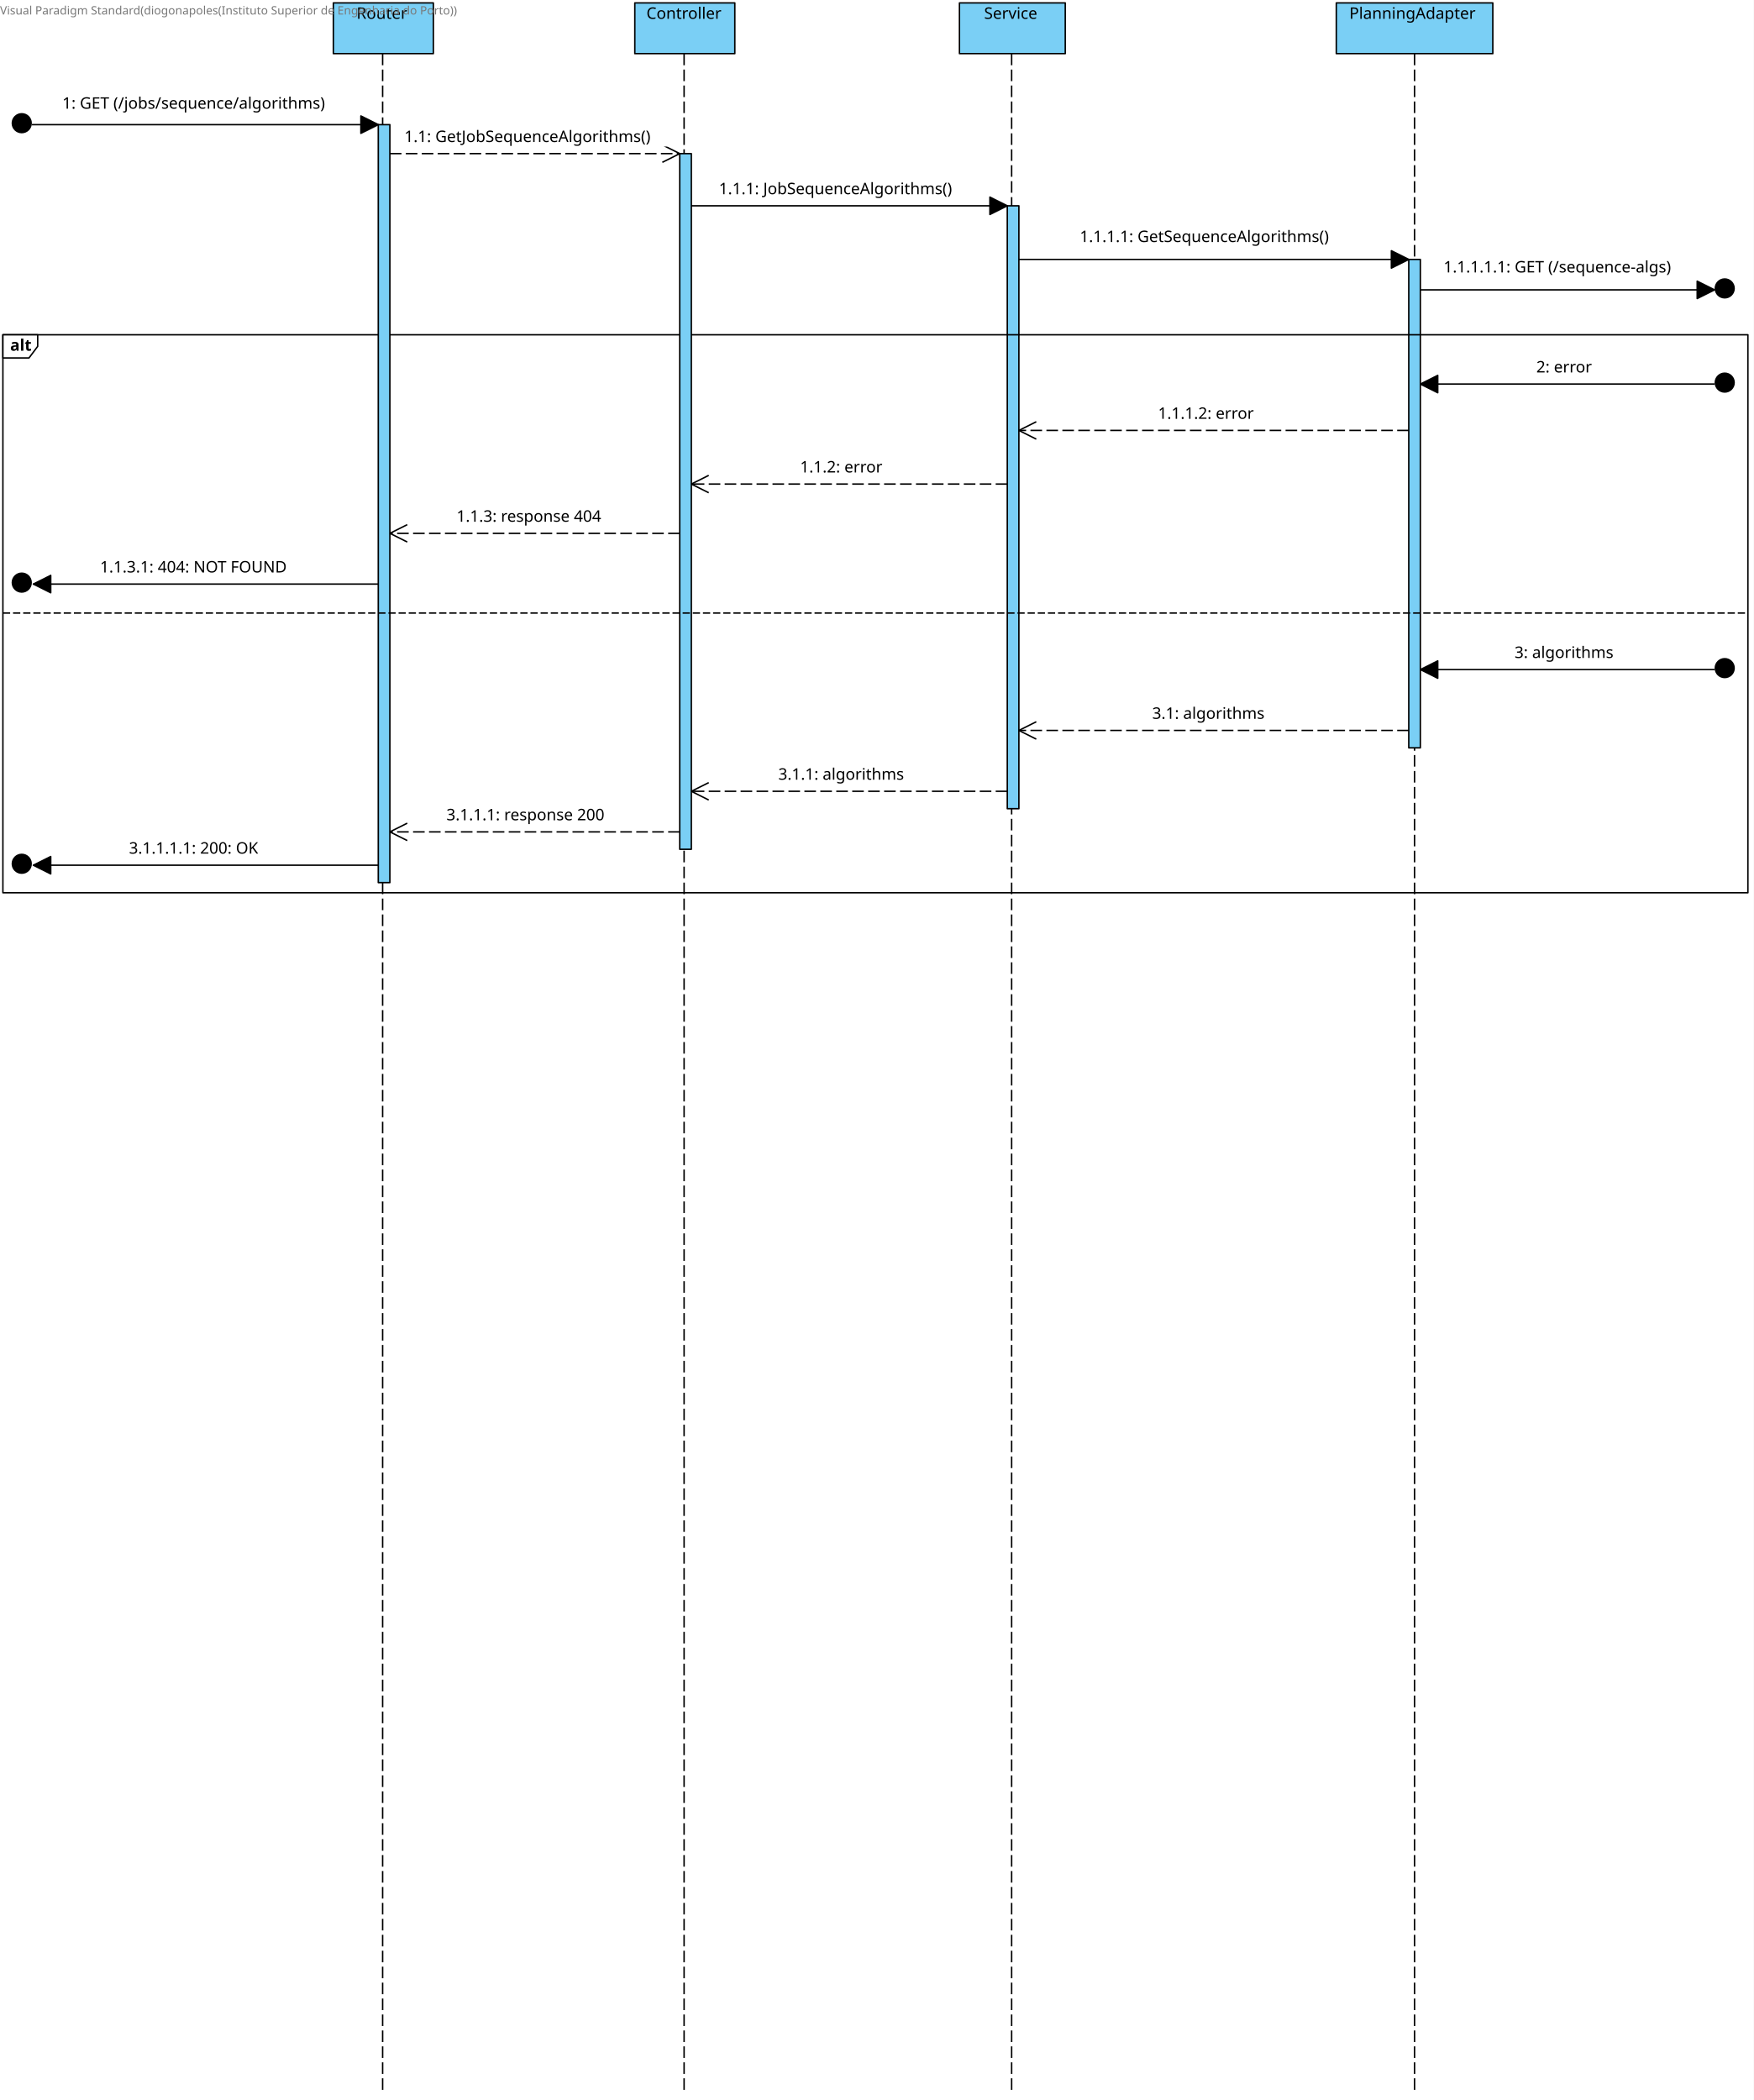
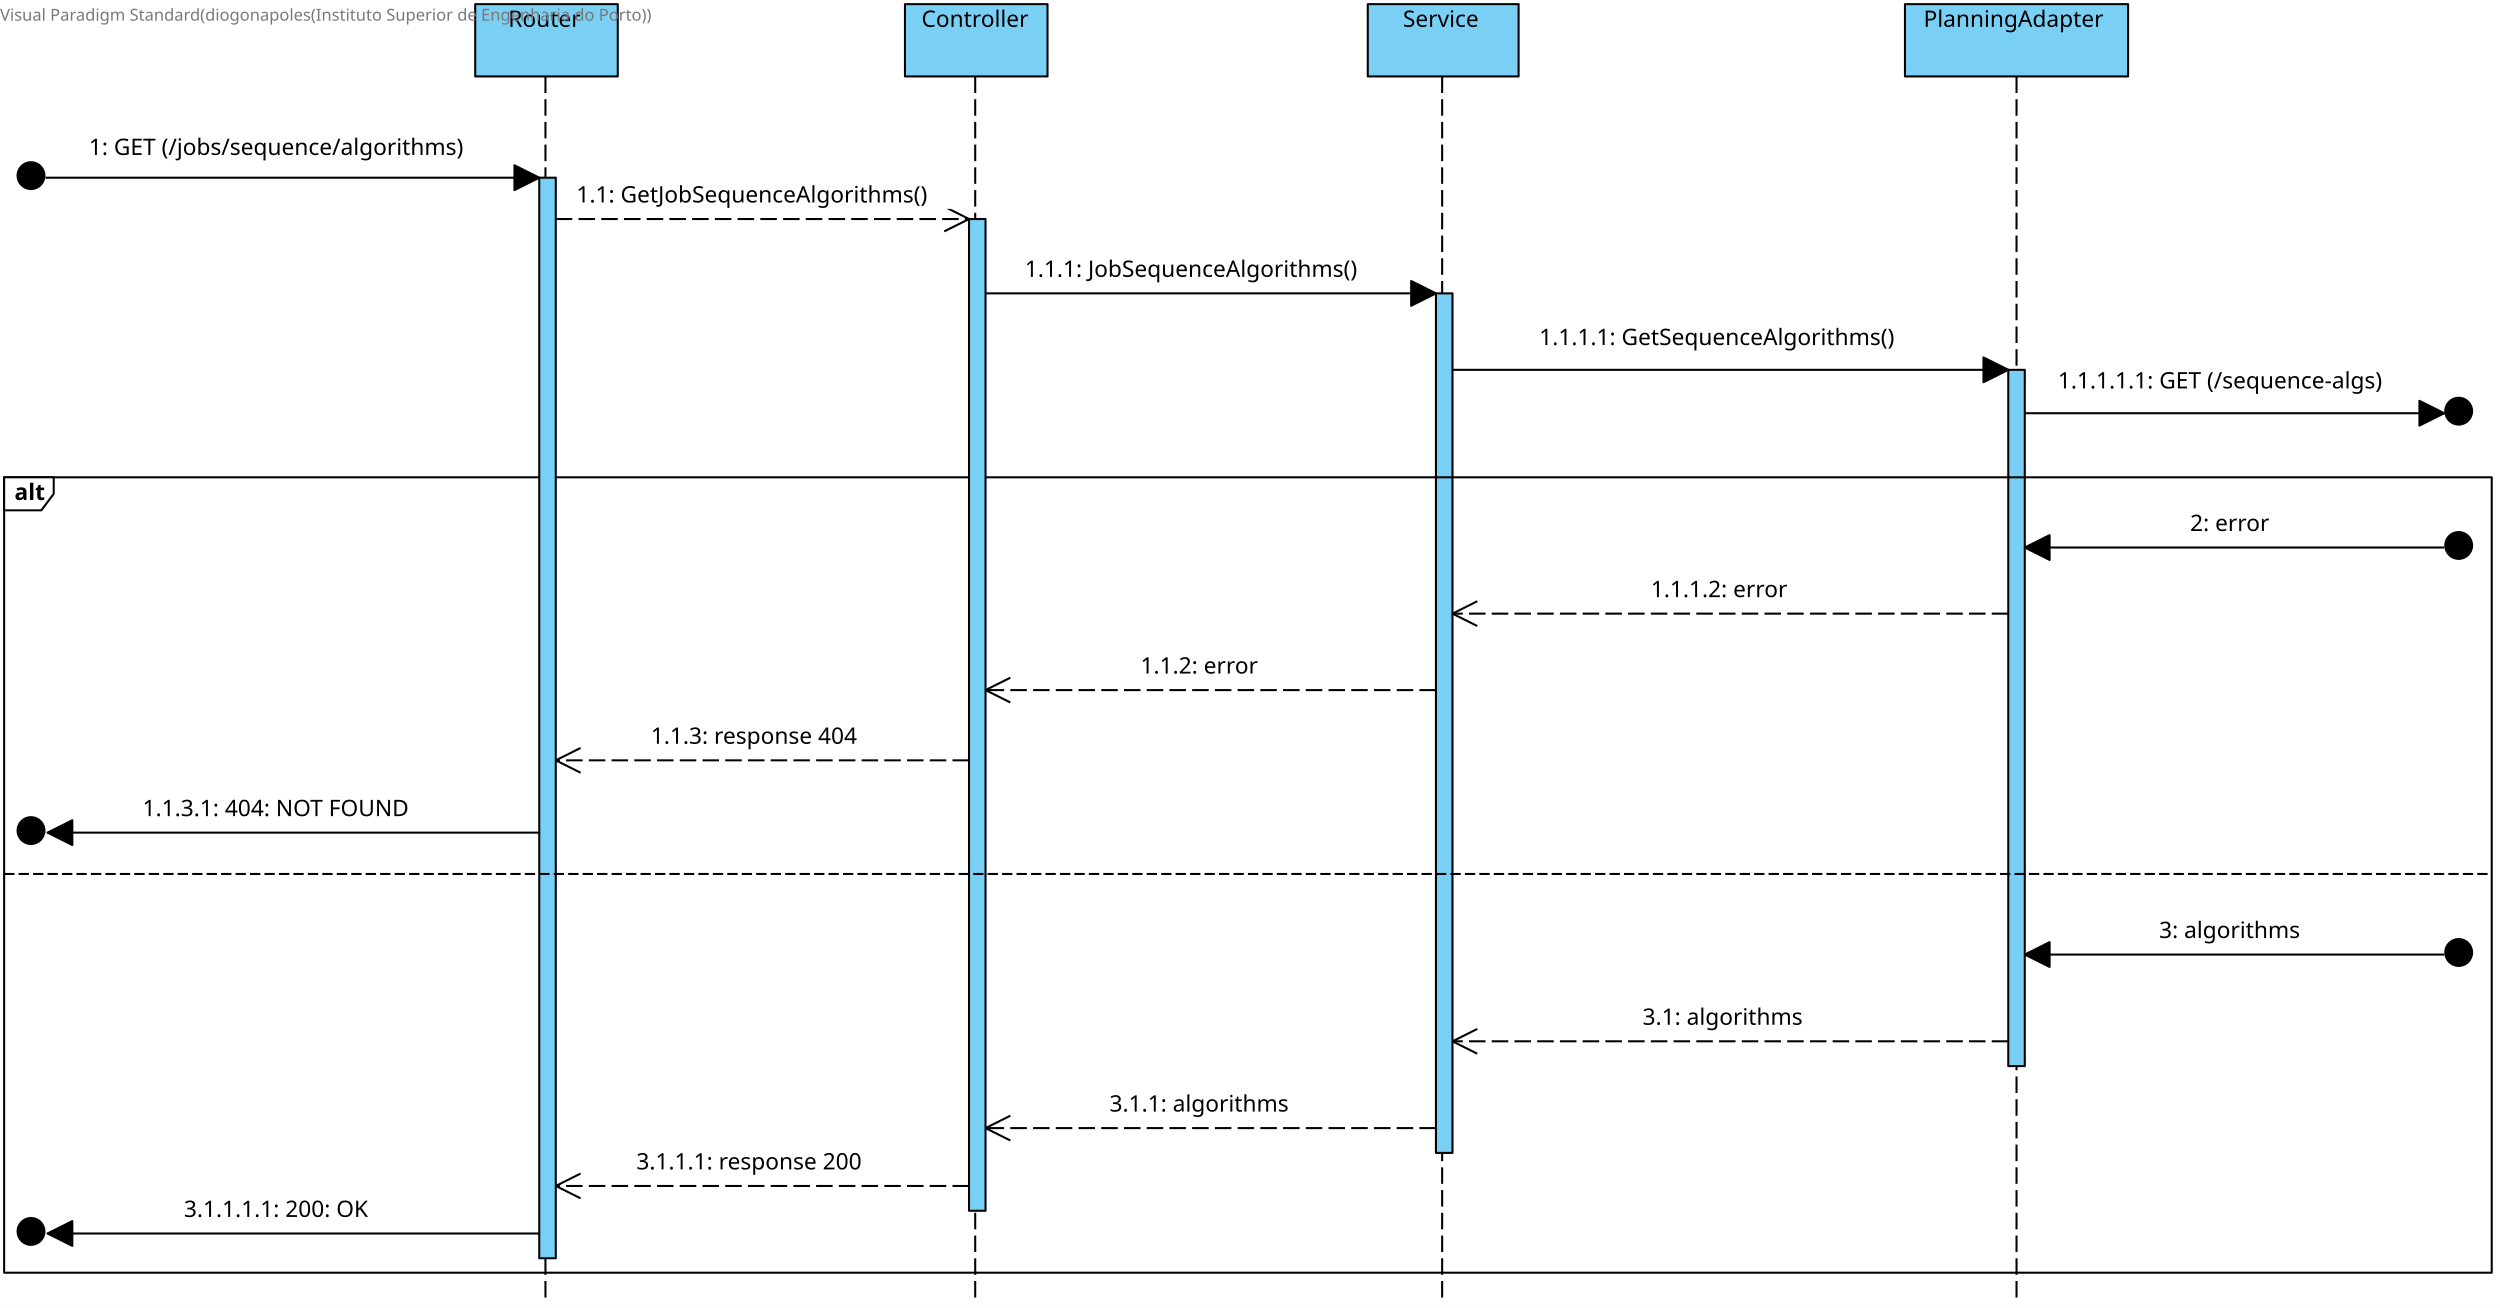
- <svg xmlns="http://www.w3.org/2000/svg" fill-opacity="0" color-rendering="auto" color-interpolation="auto" text-rendering="auto" stroke="rgb(0,0,0)" stroke-linecap="square" width="1210" stroke-miterlimit="10" shape-rendering="auto" stroke-opacity="0" fill="rgb(0,0,0)" stroke-dasharray="none" font-weight="normal" stroke-width="1" height="1449" font-family="'Dialog'" font-style="normal" stroke-linejoin="miter" font-size="12px" stroke-dashoffset="0" image-rendering="auto">
+ <svg xmlns="http://www.w3.org/2000/svg" fill-opacity="0" color-rendering="auto" color-interpolation="auto" text-rendering="auto" stroke="rgb(0,0,0)" stroke-linecap="square" width="1210" stroke-miterlimit="10" shape-rendering="auto" stroke-opacity="0" fill="rgb(0,0,0)" stroke-dasharray="none" font-weight="normal" stroke-width="1" height="633" font-family="'Dialog'" font-style="normal" stroke-linejoin="miter" font-size="12px" stroke-dashoffset="0" image-rendering="auto">
  <defs id="genericDefs" />
  <g>
    <defs id="defs1">
      <clipPath clipPathUnits="userSpaceOnUse" id="clipPath1">
-         <path d="M-7 -7 L81 -7 L81 1454 L-7 1454 L-7 -7 Z" />
+         <path d="M-7 -7 L81 -7 L81 638 L-7 638 L-7 -7 Z" />
      </clipPath>
      <clipPath clipPathUnits="userSpaceOnUse" id="clipPath2">
-         <path d="M-7 -7 L85 -7 L85 1454 L-7 1454 L-7 -7 Z" />
+         <path d="M-7 -7 L85 -7 L85 638 L-7 638 L-7 -7 Z" />
      </clipPath>
      <clipPath clipPathUnits="userSpaceOnUse" id="clipPath3">
-         <path d="M-7 -7 L120 -7 L120 1454 L-7 1454 L-7 -7 Z" />
+         <path d="M-7 -7 L120 -7 L120 638 L-7 638 L-7 -7 Z" />
      </clipPath>
      <clipPath clipPathUnits="userSpaceOnUse" id="clipPath4">
        <path d="M-7 -7 L26 -7 L26 31 L-7 31 L-7 -7 Z" />
      </clipPath>
      <clipPath clipPathUnits="userSpaceOnUse" id="clipPath5">
        <path d="M-7 -7 L19 -7 L19 427 L-7 427 L-7 -7 Z" />
      </clipPath>
      <clipPath clipPathUnits="userSpaceOnUse" id="clipPath6">
        <path d="M-7 -7 L19 -7 L19 348 L-7 348 L-7 -7 Z" />
      </clipPath>
      <clipPath clipPathUnits="userSpaceOnUse" id="clipPath7">
        <path d="M-7 -7 L1215 -7 L1215 396 L-7 396 L-7 -7 Z" />
      </clipPath>
      <clipPath clipPathUnits="userSpaceOnUse" id="clipPath8">
        <path d="M-7 -7 L-7 396 L1215 396 L1215 -7 Z" />
      </clipPath>
      <clipPath clipPathUnits="userSpaceOnUse" id="clipPath9">
        <path d="M0 0 L0 17 L25 17 L25 0 Z" />
      </clipPath>
      <clipPath clipPathUnits="userSpaceOnUse" id="clipPath10">
        <path d="M-7 -7 L19 -7 L19 534 L-7 534 L-7 -7 Z" />
      </clipPath>
      <clipPath clipPathUnits="userSpaceOnUse" id="clipPath11">
        <path d="M-7 -7 L19 -7 L19 491 L-7 491 L-7 -7 Z" />
      </clipPath>
      <clipPath clipPathUnits="userSpaceOnUse" id="clipPath12">
        <path d="M-7 -7 L1215 -7 L1215 203 L-7 203 L-7 -7 Z" />
      </clipPath>
      <clipPath clipPathUnits="userSpaceOnUse" id="clipPath13">
        <path d="M0 0 L0 4 L1204 4 L1204 0 Z" />
      </clipPath>
      <clipPath clipPathUnits="userSpaceOnUse" id="clipPath14">
        <path d="M-7 -7 L1215 -7 L1215 187 L-7 187 L-7 -7 Z" />
      </clipPath>
      <clipPath clipPathUnits="userSpaceOnUse" id="clipPath15">
        <path d="M-70 -14 L140 -14 L140 28 L-70 28 L-70 -14 Z" />
      </clipPath>
      <clipPath clipPathUnits="userSpaceOnUse" id="clipPath16">
        <path d="M-109 -14 L218 -14 L218 28 L-109 28 L-109 -14 Z" />
      </clipPath>
      <clipPath clipPathUnits="userSpaceOnUse" id="clipPath17">
        <path d="M-74 -14 L148 -14 L148 28 L-74 28 L-74 -14 Z" />
      </clipPath>
      <clipPath clipPathUnits="userSpaceOnUse" id="clipPath18">
        <path d="M0 0 L373 0 L373 104 L0 104 L0 0 Z" />
      </clipPath>
      <clipPath clipPathUnits="userSpaceOnUse" id="clipPath19">
        <path d="M282 27 L282 41 L82 41 L82 27 ZM23 0 L23 8 L0 8 L0 104 L373 104 L373 62 L334 62 L334 48 L373 48 L373 0 Z" />
      </clipPath>
      <clipPath clipPathUnits="userSpaceOnUse" id="clipPath20">
        <path d="M234 31 L234 45 L132 45 L132 31 ZM0 0 L0 104 L373 104 L373 0 Z" />
      </clipPath>
      <clipPath clipPathUnits="userSpaceOnUse" id="clipPath21">
        <path d="M0 0 L342 0 L342 104 L0 104 L0 0 Z" />
      </clipPath>
      <clipPath clipPathUnits="userSpaceOnUse" id="clipPath22">
        <path d="M227 31 L227 45 L107 45 L107 31 ZM0 0 L0 104 L342 104 L342 22 L326 22 L326 8 L342 8 L342 0 Z" />
      </clipPath>
      <clipPath clipPathUnits="userSpaceOnUse" id="clipPath23">
        <path d="M0 0 L322 0 L322 104 L0 104 L0 0 Z" />
      </clipPath>
      <clipPath clipPathUnits="userSpaceOnUse" id="clipPath24">
        <path d="M249 31 L249 45 L60 45 L60 31 ZM40 0 L40 9 L0 9 L0 104 L322 104 L322 78 L308 78 L308 64 L322 64 L322 0 Z" />
      </clipPath>
      <clipPath clipPathUnits="userSpaceOnUse" id="clipPath25">
        <path d="M0 0 L343 0 L343 104 L0 104 L0 0 Z" />
      </clipPath>
      <clipPath clipPathUnits="userSpaceOnUse" id="clipPath26">
        <path d="M274 28 L274 42 L61 42 L61 28 ZM0 0 L0 104 L343 104 L343 65 L298 65 L298 51 L343 51 L343 0 Z" />
      </clipPath>
      <clipPath clipPathUnits="userSpaceOnUse" id="clipPath27">
        <path d="M245 31 L245 45 L86 45 L86 31 ZM0 0 L0 104 L342 104 L342 10 L332 10 L332 0 Z" />
      </clipPath>
      <clipPath clipPathUnits="userSpaceOnUse" id="clipPath28">
        <path d="M0 0 L307 0 L307 104 L0 104 L0 0 Z" />
      </clipPath>
      <clipPath clipPathUnits="userSpaceOnUse" id="clipPath29">
        <path d="M249 27 L249 41 L57 41 L57 27 ZM0 0 L0 6 L5 6 L5 20 L0 20 L0 104 L121 104 L121 96 L182 96 L182 104 L307 104 L307 0 Z" />
      </clipPath>
      <clipPath clipPathUnits="userSpaceOnUse" id="clipPath30">
        <path d="M198 31 L198 45 L106 45 L106 31 ZM0 0 L0 104 L307 104 L307 0 Z" />
      </clipPath>
      <clipPath clipPathUnits="userSpaceOnUse" id="clipPath31">
        <path d="M182 31 L182 45 L121 45 L121 31 ZM0 0 L0 104 L307 104 L307 0 Z" />
      </clipPath>
      <clipPath clipPathUnits="userSpaceOnUse" id="clipPath32">
        <path d="M214 31 L214 45 L101 45 L101 31 ZM0 0 L0 59 L11 59 L11 73 L0 73 L0 104 L322 104 L322 0 Z" />
      </clipPath>
      <clipPath clipPathUnits="userSpaceOnUse" id="clipPath33">
        <path d="M228 31 L228 45 L136 45 L136 31 ZM0 0 L0 104 L373 104 L373 0 Z" />
      </clipPath>
      <clipPath clipPathUnits="userSpaceOnUse" id="clipPath34">
        <path d="M198 31 L198 45 L116 45 L116 31 ZM0 0 L0 65 L6 65 L6 79 L0 79 L0 104 L322 104 L322 0 Z" />
      </clipPath>
      <clipPath clipPathUnits="userSpaceOnUse" id="clipPath35">
        <path d="M0 0 L304 0 L304 104 L0 104 L0 0 Z" />
      </clipPath>
      <clipPath clipPathUnits="userSpaceOnUse" id="clipPath36">
        <path d="M248 31 L248 45 L51 45 L51 31 ZM0 0 L0 8 L27 8 L27 22 L0 22 L0 104 L304 104 L304 81 L268 81 L268 67 L304 67 L304 0 Z" />
      </clipPath>
      <clipPath clipPathUnits="userSpaceOnUse" id="clipPath37">
        <path d="M219 31 L219 45 L80 45 L80 31 ZM0 0 L0 104 L304 104 L304 0 Z" />
      </clipPath>
      <clipPath clipPathUnits="userSpaceOnUse" id="clipPath38">
        <path d="M214 31 L214 45 L86 45 L86 31 ZM0 0 L0 104 L304 104 L304 0 Z" />
      </clipPath>
      <clipPath clipPathUnits="userSpaceOnUse" id="clipPath39">
        <path d="M-128 -14 L256 -14 L256 28 L-128 28 L-128 -14 Z" />
      </clipPath>
      <clipPath clipPathUnits="userSpaceOnUse" id="clipPath40">
        <path d="M-139 -14 L278 -14 L278 28 L-139 28 L-139 -14 Z" />
      </clipPath>
      <clipPath clipPathUnits="userSpaceOnUse" id="clipPath41">
        <path d="M-197 -14 L394 -14 L394 28 L-197 28 L-197 -14 Z" />
      </clipPath>
      <clipPath clipPathUnits="userSpaceOnUse" id="clipPath42">
        <path d="M-82 -14 L164 -14 L164 28 L-82 28 L-82 -14 Z" />
      </clipPath>
      <clipPath clipPathUnits="userSpaceOnUse" id="clipPath43">
        <path d="M-92 -14 L184 -14 L184 28 L-92 28 L-92 -14 Z" />
      </clipPath>
      <clipPath clipPathUnits="userSpaceOnUse" id="clipPath44">
        <path d="M-113 -14 L226 -14 L226 28 L-113 28 L-113 -14 Z" />
      </clipPath>
      <clipPath clipPathUnits="userSpaceOnUse" id="clipPath45">
        <path d="M-61 -14 L122 -14 L122 28 L-61 28 L-61 -14 Z" />
      </clipPath>
      <clipPath clipPathUnits="userSpaceOnUse" id="clipPath46">
        <path d="M-192 -14 L384 -14 L384 28 L-192 28 L-192 -14 Z" />
      </clipPath>
      <clipPath clipPathUnits="userSpaceOnUse" id="clipPath47">
        <path d="M-159 -14 L318 -14 L318 28 L-159 28 L-159 -14 Z" />
      </clipPath>
      <clipPath clipPathUnits="userSpaceOnUse" id="clipPath48">
        <path d="M-213 -14 L426 -14 L426 28 L-213 28 L-213 -14 Z" />
      </clipPath>
      <clipPath clipPathUnits="userSpaceOnUse" id="clipPath49">
        <path d="M-189 -14 L378 -14 L378 28 L-189 28 L-189 -14 Z" />
      </clipPath>
      <clipPath clipPathUnits="userSpaceOnUse" id="clipPath50">
        <path d="M-120 -14 L240 -14 L240 28 L-120 28 L-120 -14 Z" />
      </clipPath>
      <clipPath clipPathUnits="userSpaceOnUse" id="clipPath51">
        <path d="M-102 -14 L204 -14 L204 28 L-102 28 L-102 -14 Z" />
      </clipPath>
      <clipPath clipPathUnits="userSpaceOnUse" id="clipPath52">
        <path d="M-200 -14 L400 -14 L400 28 L-200 28 L-200 -14 Z" />
      </clipPath>
    </defs>
    <g fill="white" text-rendering="geometricPrecision" fill-opacity="1" stroke-opacity="1" stroke="white">
-       <rect x="0" width="1210" height="1449" y="0" stroke="none" />
+       <rect x="0" width="1210" height="633" y="0" stroke="none" />
    </g>
    <g font-size="11px" transform="translate(438,2)" fill-opacity="1" fill="rgb(122,207,245)" text-rendering="geometricPrecision" image-rendering="optimizeQuality" font-family="sans-serif" stroke="rgb(122,207,245)" stroke-opacity="1">
      <rect x="0" width="69" height="35" y="0" clip-path="url(#clipPath1)" stroke="none" />
    </g>
    <g stroke-linecap="butt" font-size="11px" transform="translate(438,2)" fill-opacity="1" fill="black" text-rendering="geometricPrecision" image-rendering="optimizeQuality" font-family="sans-serif" stroke-linejoin="round" stroke="black" stroke-opacity="1" stroke-miterlimit="0">
      <rect fill="none" x="0" width="69" height="35" y="0" clip-path="url(#clipPath1)" />
-       <line clip-path="url(#clipPath1)" fill="none" x1="34" x2="34" y1="35" y2="1443" stroke-linejoin="bevel" stroke-dasharray="8,3" />
+       <line clip-path="url(#clipPath1)" fill="none" x1="34" x2="34" y1="35" y2="627" stroke-linejoin="bevel" stroke-dasharray="8,3" />
    </g>
    <g font-size="11px" transform="translate(662,2)" fill-opacity="1" fill="rgb(122,207,245)" text-rendering="geometricPrecision" image-rendering="optimizeQuality" font-family="sans-serif" stroke="rgb(122,207,245)" stroke-opacity="1">
      <rect x="0" width="73" height="35" y="0" clip-path="url(#clipPath2)" stroke="none" />
    </g>
    <g stroke-linecap="butt" font-size="11px" transform="translate(662,2)" fill-opacity="1" fill="black" text-rendering="geometricPrecision" image-rendering="optimizeQuality" font-family="sans-serif" stroke-linejoin="round" stroke="black" stroke-opacity="1" stroke-miterlimit="0">
      <rect fill="none" x="0" width="73" height="35" y="0" clip-path="url(#clipPath2)" />
-       <line clip-path="url(#clipPath2)" fill="none" x1="36" x2="36" y1="35" y2="1443" stroke-linejoin="bevel" stroke-dasharray="8,3" />
+       <line clip-path="url(#clipPath2)" fill="none" x1="36" x2="36" y1="35" y2="627" stroke-linejoin="bevel" stroke-dasharray="8,3" />
    </g>
    <g font-size="11px" transform="translate(922,2)" fill-opacity="1" fill="rgb(122,207,245)" text-rendering="geometricPrecision" image-rendering="optimizeQuality" font-family="sans-serif" stroke="rgb(122,207,245)" stroke-opacity="1">
      <rect x="0" width="108" height="35" y="0" clip-path="url(#clipPath3)" stroke="none" />
    </g>
    <g stroke-linecap="butt" font-size="11px" transform="translate(922,2)" fill-opacity="1" fill="black" text-rendering="geometricPrecision" image-rendering="optimizeQuality" font-family="sans-serif" stroke-linejoin="round" stroke="black" stroke-opacity="1" stroke-miterlimit="0">
      <rect fill="none" x="0" width="108" height="35" y="0" clip-path="url(#clipPath3)" />
-       <line clip-path="url(#clipPath3)" fill="none" x1="54" x2="54" y1="35" y2="1443" stroke-linejoin="bevel" stroke-dasharray="8,3" />
+       <line clip-path="url(#clipPath3)" fill="none" x1="54" x2="54" y1="35" y2="627" stroke-linejoin="bevel" stroke-dasharray="8,3" />
    </g>
    <g font-size="11px" transform="translate(8,76)" fill-opacity="1" fill="black" text-rendering="geometricPrecision" image-rendering="optimizeQuality" font-family="sans-serif" stroke="black" stroke-opacity="1">
      <circle r="7" clip-path="url(#clipPath4)" cx="7" cy="9" stroke="none" />
    </g>
    <g font-size="11px" transform="translate(695,142)" fill-opacity="1" fill="rgb(122,207,245)" text-rendering="geometricPrecision" image-rendering="optimizeQuality" font-family="sans-serif" stroke="rgb(122,207,245)" stroke-opacity="1">
      <rect x="0" width="8" height="416" y="0" clip-path="url(#clipPath5)" stroke="none" />
    </g>
    <g stroke-linecap="butt" font-size="11px" transform="translate(695,142)" fill-opacity="1" fill="black" text-rendering="geometricPrecision" image-rendering="optimizeQuality" font-family="sans-serif" stroke-linejoin="round" stroke="black" stroke-opacity="1" stroke-miterlimit="0">
      <rect fill="none" x="0" width="8" height="416" y="0" clip-path="url(#clipPath5)" />
    </g>
    <g font-size="11px" transform="translate(972,179)" fill-opacity="1" fill="rgb(122,207,245)" text-rendering="geometricPrecision" image-rendering="optimizeQuality" font-family="sans-serif" stroke="rgb(122,207,245)" stroke-opacity="1">
      <rect x="0" width="8" height="337" y="0" clip-path="url(#clipPath6)" stroke="none" />
    </g>
    <g stroke-linecap="butt" font-size="11px" transform="translate(972,179)" fill-opacity="1" fill="black" text-rendering="geometricPrecision" image-rendering="optimizeQuality" font-family="sans-serif" stroke-linejoin="round" stroke="black" stroke-opacity="1" stroke-miterlimit="0">
      <rect fill="none" x="0" width="8" height="337" y="0" clip-path="url(#clipPath6)" />
    </g>
    <g font-size="11px" transform="translate(8,393)" fill-opacity="1" fill="black" text-rendering="geometricPrecision" image-rendering="optimizeQuality" font-family="sans-serif" stroke="black" stroke-opacity="1">
      <circle r="7" clip-path="url(#clipPath4)" cx="7" cy="9" stroke="none" />
    </g>
    <g font-size="11px" transform="translate(8,587)" fill-opacity="1" fill="black" text-rendering="geometricPrecision" image-rendering="optimizeQuality" font-family="sans-serif" stroke="black" stroke-opacity="1">
      <circle r="7" clip-path="url(#clipPath4)" cx="7" cy="9" stroke="none" />
    </g>
    <g font-size="11px" transform="translate(1183,190)" fill-opacity="1" fill="black" text-rendering="geometricPrecision" image-rendering="optimizeQuality" font-family="sans-serif" stroke="black" stroke-opacity="1">
      <circle r="7" clip-path="url(#clipPath4)" cx="7" cy="9" stroke="none" />
    </g>
    <g font-size="11px" transform="translate(1183,452)" fill-opacity="1" fill="black" text-rendering="geometricPrecision" image-rendering="optimizeQuality" font-family="sans-serif" stroke="black" stroke-opacity="1">
      <circle r="7" clip-path="url(#clipPath4)" cx="7" cy="9" stroke="none" />
    </g>
    <g font-size="11px" transform="translate(1183,255)" fill-opacity="1" fill="black" text-rendering="geometricPrecision" image-rendering="optimizeQuality" font-family="sans-serif" stroke="black" stroke-opacity="1">
      <circle r="7" clip-path="url(#clipPath4)" cx="7" cy="9" stroke="none" />
    </g>
    <g font-size="11px" transform="translate(230,2)" fill-opacity="1" fill="rgb(122,207,245)" text-rendering="geometricPrecision" image-rendering="optimizeQuality" font-family="sans-serif" stroke="rgb(122,207,245)" stroke-opacity="1">
      <rect x="0" width="69" height="35" y="0" clip-path="url(#clipPath1)" stroke="none" />
    </g>
    <g stroke-linecap="butt" font-size="11px" transform="translate(230,2)" fill-opacity="1" fill="black" text-rendering="geometricPrecision" image-rendering="optimizeQuality" font-family="sans-serif" stroke-linejoin="round" stroke="black" stroke-opacity="1" stroke-miterlimit="0">
      <rect fill="none" x="0" width="69" height="35" y="0" clip-path="url(#clipPath1)" />
-       <line clip-path="url(#clipPath1)" fill="none" x1="34" x2="34" y1="35" y2="1443" stroke-linejoin="bevel" stroke-dasharray="8,3" />
+       <line clip-path="url(#clipPath1)" fill="none" x1="34" x2="34" y1="35" y2="627" stroke-linejoin="bevel" stroke-dasharray="8,3" />
    </g>
    <g fill-opacity="1" text-rendering="geometricPrecision" stroke="black" stroke-linecap="butt" transform="translate(2,231)" stroke-miterlimit="0" stroke-opacity="1" fill="black" font-weight="bold" font-family="sans-serif" stroke-linejoin="round" font-size="11px" image-rendering="optimizeQuality">
      <rect fill="none" x="0" width="1204" height="385" y="0" clip-path="url(#clipPath8)" />
    </g>
    <g font-size="11px" transform="translate(2,231)" fill-opacity="1" fill="white" text-rendering="geometricPrecision" image-rendering="optimizeQuality" font-family="sans-serif" stroke="white" font-weight="bold" stroke-opacity="1">
      <path d="M24 0 L24 8 L18 16 L0 16 L0 0 Z" stroke="none" clip-path="url(#clipPath8)" />
    </g>
    <g fill-opacity="1" text-rendering="geometricPrecision" stroke="black" stroke-linecap="butt" transform="translate(2,231)" stroke-miterlimit="0" stroke-opacity="1" fill="black" font-weight="bold" font-family="sans-serif" stroke-linejoin="round" font-size="11px" image-rendering="optimizeQuality">
      <path fill="none" d="M24 0 L24 8 L18 16 L0 16 L0 0 Z" clip-path="url(#clipPath8)" />
    </g>
    <g font-size="11px" transform="translate(2,231)" fill-opacity="1" fill="black" text-rendering="geometricPrecision" image-rendering="optimizeQuality" font-family="sans-serif" stroke="black" font-weight="bold" stroke-opacity="1">
      <text x="5" xml:space="preserve" y="11" clip-path="url(#clipPath9)" stroke="none">alt</text>
    </g>
    <g font-size="11px" transform="translate(261,86)" fill-opacity="1" fill="rgb(122,207,245)" text-rendering="geometricPrecision" image-rendering="optimizeQuality" font-family="sans-serif" stroke="rgb(122,207,245)" stroke-opacity="1">
      <rect x="0" width="8" height="523" y="0" clip-path="url(#clipPath10)" stroke="none" />
    </g>
    <g stroke-linecap="butt" font-size="11px" transform="translate(261,86)" fill-opacity="1" fill="black" text-rendering="geometricPrecision" image-rendering="optimizeQuality" font-family="sans-serif" stroke-linejoin="round" stroke="black" stroke-opacity="1" stroke-miterlimit="0">
      <rect fill="none" x="0" width="8" height="523" y="0" clip-path="url(#clipPath10)" />
    </g>
    <g font-size="11px" transform="translate(469,106)" fill-opacity="1" fill="rgb(122,207,245)" text-rendering="geometricPrecision" image-rendering="optimizeQuality" font-family="sans-serif" stroke="rgb(122,207,245)" stroke-opacity="1">
      <rect x="0" width="8" height="480" y="0" clip-path="url(#clipPath11)" stroke="none" />
    </g>
    <g stroke-linecap="butt" font-size="11px" transform="translate(469,106)" fill-opacity="1" fill="black" text-rendering="geometricPrecision" image-rendering="optimizeQuality" font-family="sans-serif" stroke-linejoin="round" stroke="black" stroke-opacity="1" stroke-miterlimit="0">
      <rect fill="none" x="0" width="8" height="480" y="0" clip-path="url(#clipPath11)" />
    </g>
    <g fill-opacity="1" text-rendering="geometricPrecision" stroke="black" stroke-linecap="butt" transform="translate(2,248)" stroke-miterlimit="0" stroke-opacity="1" fill="black" stroke-dasharray="5,2" font-family="sans-serif" stroke-linejoin="bevel" font-size="11px" image-rendering="optimizeQuality">
      <line y2="175" fill="none" x1="0" clip-path="url(#clipPath14)" x2="1203" y1="175" />
    </g>
    <g font-size="11px" transform="translate(230,2)" fill-opacity="1" fill="black" text-rendering="geometricPrecision" image-rendering="optimizeQuality" font-family="sans-serif" stroke="black" stroke-opacity="1">
      <text x="16" xml:space="preserve" y="11" clip-path="url(#clipPath15)" stroke="none">Router</text>
    </g>
    <g font-size="11px" transform="translate(922,2)" fill-opacity="1" fill="black" text-rendering="geometricPrecision" image-rendering="optimizeQuality" font-family="sans-serif" stroke="black" stroke-opacity="1">
      <text x="9" xml:space="preserve" y="11" clip-path="url(#clipPath16)" stroke="none">PlanningAdapter</text>
    </g>
    <g font-size="11px" transform="translate(662,2)" fill-opacity="1" fill="black" text-rendering="geometricPrecision" image-rendering="optimizeQuality" font-family="sans-serif" stroke="black" stroke-opacity="1">
      <text x="17" xml:space="preserve" y="11" clip-path="url(#clipPath17)" stroke="none">Service</text>
    </g>
    <g font-size="11px" transform="translate(438,2)" fill-opacity="1" fill="black" text-rendering="geometricPrecision" image-rendering="optimizeQuality" font-family="sans-serif" stroke="black" stroke-opacity="1">
      <text x="8" xml:space="preserve" y="11" clip-path="url(#clipPath15)" stroke="none">Controller</text>
    </g>
    <g stroke-linecap="butt" font-size="11px" transform="translate(653,129)" fill-opacity="1" fill="black" text-rendering="geometricPrecision" image-rendering="optimizeQuality" font-family="sans-serif" stroke-linejoin="round" stroke="black" stroke-opacity="1">
      <line y2="50" fill="none" x1="50" clip-path="url(#clipPath19)" x2="319" y1="50" />
      <polygon points=" 319 50 307 44 307 56" clip-path="url(#clipPath19)" stroke="none" />
      <polygon fill="none" points=" 319 50 307 44 307 56" clip-path="url(#clipPath19)" />
    </g>
    <g fill-opacity="1" text-rendering="geometricPrecision" stroke="black" stroke-linecap="butt" transform="translate(653,454)" stroke-miterlimit="0" stroke-opacity="1" fill="black" stroke-dasharray="8,3" font-family="sans-serif" stroke-linejoin="round" font-size="11px" image-rendering="optimizeQuality">
      <line y2="50" fill="none" x1="319" clip-path="url(#clipPath20)" x2="50" y1="50" />
      <line clip-path="url(#clipPath20)" fill="none" x1="50" x2="62" y1="50" y2="56" stroke-dasharray="none" stroke-miterlimit="10" />
      <line clip-path="url(#clipPath20)" fill="none" x1="50" x2="62" y1="50" y2="44" stroke-dasharray="none" stroke-miterlimit="10" />
    </g>
    <g stroke-linecap="butt" font-size="11px" transform="translate(-27,547)" fill-opacity="1" fill="black" text-rendering="geometricPrecision" image-rendering="optimizeQuality" font-family="sans-serif" stroke-linejoin="round" stroke="black" stroke-opacity="1">
      <line y2="50" fill="none" x1="288" clip-path="url(#clipPath22)" x2="50" y1="50" />
      <polygon points=" 50 50 62 56 62 44" clip-path="url(#clipPath22)" stroke="none" />
      <polygon fill="none" points=" 50 50 62 56 62 44" clip-path="url(#clipPath22)" />
    </g>
    <g stroke-linecap="butt" font-size="11px" transform="translate(427,92)" fill-opacity="1" fill="black" text-rendering="geometricPrecision" image-rendering="optimizeQuality" font-family="sans-serif" stroke-linejoin="round" stroke="black" stroke-opacity="1">
      <line y2="50" fill="none" x1="50" clip-path="url(#clipPath24)" x2="268" y1="50" />
      <polygon points=" 268 50 256 44 256 56" clip-path="url(#clipPath24)" stroke="none" />
      <polygon fill="none" points=" 268 50 256 44 256 56" clip-path="url(#clipPath24)" />
    </g>
    <g stroke-linecap="butt" font-size="11px" transform="translate(-28,36)" fill-opacity="1" fill="black" text-rendering="geometricPrecision" image-rendering="optimizeQuality" font-family="sans-serif" stroke-linejoin="round" stroke="black" stroke-opacity="1">
      <line y2="50" fill="none" x1="50" clip-path="url(#clipPath26)" x2="289" y1="50" />
      <polygon points=" 289 50 277 44 277 56" clip-path="url(#clipPath26)" stroke="none" />
      <polygon fill="none" points=" 289 50 277 44 277 56" clip-path="url(#clipPath26)" />
    </g>
    <g stroke-linecap="butt" font-size="11px" transform="translate(-27,353)" fill-opacity="1" fill="black" text-rendering="geometricPrecision" image-rendering="optimizeQuality" font-family="sans-serif" stroke-linejoin="round" stroke="black" stroke-opacity="1">
      <line y2="50" fill="none" x1="288" clip-path="url(#clipPath27)" x2="50" y1="50" />
      <polygon points=" 50 50 62 56 62 44" clip-path="url(#clipPath27)" stroke="none" />
      <polygon fill="none" points=" 50 50 62 56 62 44" clip-path="url(#clipPath27)" />
    </g>
    <g stroke-linecap="butt" font-size="11px" transform="translate(930,150)" fill-opacity="1" fill="black" text-rendering="geometricPrecision" image-rendering="optimizeQuality" font-family="sans-serif" stroke-linejoin="round" stroke="black" stroke-opacity="1">
      <line y2="50" fill="none" x1="50" clip-path="url(#clipPath29)" x2="253" y1="50" />
      <polygon points=" 253 50 241 44 241 56" clip-path="url(#clipPath29)" stroke="none" />
      <polygon fill="none" points=" 253 50 241 44 241 56" clip-path="url(#clipPath29)" />
    </g>
    <g stroke-linecap="butt" font-size="11px" transform="translate(930,412)" fill-opacity="1" fill="black" text-rendering="geometricPrecision" image-rendering="optimizeQuality" font-family="sans-serif" stroke-linejoin="round" stroke="black" stroke-opacity="1">
      <line y2="50" fill="none" x1="253" clip-path="url(#clipPath30)" x2="50" y1="50" />
      <polygon points=" 50 50 62 56 62 44" clip-path="url(#clipPath30)" stroke="none" />
      <polygon fill="none" points=" 50 50 62 56 62 44" clip-path="url(#clipPath30)" />
    </g>
    <g stroke-linecap="butt" font-size="11px" transform="translate(930,215)" fill-opacity="1" fill="black" text-rendering="geometricPrecision" image-rendering="optimizeQuality" font-family="sans-serif" stroke-linejoin="round" stroke="black" stroke-opacity="1">
      <line y2="50" fill="none" x1="253" clip-path="url(#clipPath31)" x2="50" y1="50" />
      <polygon points=" 50 50 62 56 62 44" clip-path="url(#clipPath31)" stroke="none" />
      <polygon fill="none" points=" 50 50 62 56 62 44" clip-path="url(#clipPath31)" />
    </g>
    <g fill-opacity="1" text-rendering="geometricPrecision" stroke="black" stroke-linecap="butt" transform="translate(427,496)" stroke-miterlimit="0" stroke-opacity="1" fill="black" stroke-dasharray="8,3" font-family="sans-serif" stroke-linejoin="round" font-size="11px" image-rendering="optimizeQuality">
      <line y2="50" fill="none" x1="268" clip-path="url(#clipPath32)" x2="50" y1="50" />
      <line clip-path="url(#clipPath32)" fill="none" x1="50" x2="62" y1="50" y2="56" stroke-dasharray="none" stroke-miterlimit="10" />
      <line clip-path="url(#clipPath32)" fill="none" x1="50" x2="62" y1="50" y2="44" stroke-dasharray="none" stroke-miterlimit="10" />
    </g>
    <g fill-opacity="1" text-rendering="geometricPrecision" stroke="black" stroke-linecap="butt" transform="translate(653,247)" stroke-miterlimit="0" stroke-opacity="1" fill="black" stroke-dasharray="8,3" font-family="sans-serif" stroke-linejoin="round" font-size="11px" image-rendering="optimizeQuality">
      <line y2="50" fill="none" x1="319" clip-path="url(#clipPath33)" x2="50" y1="50" />
      <line clip-path="url(#clipPath33)" fill="none" x1="50" x2="62" y1="50" y2="56" stroke-dasharray="none" stroke-miterlimit="10" />
      <line clip-path="url(#clipPath33)" fill="none" x1="50" x2="62" y1="50" y2="44" stroke-dasharray="none" stroke-miterlimit="10" />
    </g>
    <g fill-opacity="1" text-rendering="geometricPrecision" stroke="black" stroke-linecap="butt" transform="translate(427,284)" stroke-miterlimit="0" stroke-opacity="1" fill="black" stroke-dasharray="8,3" font-family="sans-serif" stroke-linejoin="round" font-size="11px" image-rendering="optimizeQuality">
      <line y2="50" fill="none" x1="268" clip-path="url(#clipPath34)" x2="50" y1="50" />
      <line clip-path="url(#clipPath34)" fill="none" x1="50" x2="62" y1="50" y2="56" stroke-dasharray="none" stroke-miterlimit="10" />
      <line clip-path="url(#clipPath34)" fill="none" x1="50" x2="62" y1="50" y2="44" stroke-dasharray="none" stroke-miterlimit="10" />
    </g>
    <g fill-opacity="1" text-rendering="geometricPrecision" stroke="black" stroke-linecap="butt" transform="translate(219,56)" stroke-miterlimit="0" stroke-opacity="1" fill="black" stroke-dasharray="8,3" font-family="sans-serif" stroke-linejoin="round" font-size="11px" image-rendering="optimizeQuality">
      <line y2="50" fill="none" x1="50" clip-path="url(#clipPath36)" x2="250" y1="50" />
      <line clip-path="url(#clipPath36)" fill="none" x1="250" x2="238" y1="50" y2="44" stroke-dasharray="none" stroke-miterlimit="10" />
      <line clip-path="url(#clipPath36)" fill="none" x1="250" x2="238" y1="50" y2="56" stroke-dasharray="none" stroke-miterlimit="10" />
    </g>
    <g fill-opacity="1" text-rendering="geometricPrecision" stroke="black" stroke-linecap="butt" transform="translate(219,524)" stroke-miterlimit="0" stroke-opacity="1" fill="black" stroke-dasharray="8,3" font-family="sans-serif" stroke-linejoin="round" font-size="11px" image-rendering="optimizeQuality">
      <line y2="50" fill="none" x1="250" clip-path="url(#clipPath37)" x2="50" y1="50" />
      <line clip-path="url(#clipPath37)" fill="none" x1="50" x2="62" y1="50" y2="56" stroke-dasharray="none" stroke-miterlimit="10" />
      <line clip-path="url(#clipPath37)" fill="none" x1="50" x2="62" y1="50" y2="44" stroke-dasharray="none" stroke-miterlimit="10" />
    </g>
    <g fill-opacity="1" text-rendering="geometricPrecision" stroke="black" stroke-linecap="butt" transform="translate(219,318)" stroke-miterlimit="0" stroke-opacity="1" fill="black" stroke-dasharray="8,3" font-family="sans-serif" stroke-linejoin="round" font-size="11px" image-rendering="optimizeQuality">
      <line y2="50" fill="none" x1="250" clip-path="url(#clipPath38)" x2="50" y1="50" />
      <line clip-path="url(#clipPath38)" fill="none" x1="50" x2="62" y1="50" y2="56" stroke-dasharray="none" stroke-miterlimit="10" />
      <line clip-path="url(#clipPath38)" fill="none" x1="50" x2="62" y1="50" y2="44" stroke-dasharray="none" stroke-miterlimit="10" />
    </g>
    <g font-size="11px" transform="translate(305,349)" fill-opacity="1" fill="white" text-rendering="geometricPrecision" image-rendering="optimizeQuality" font-family="sans-serif" stroke="white" stroke-opacity="1">
      <rect x="0" width="128" height="14" y="0" clip-path="url(#clipPath39)" stroke="none" />
      <text fill="black" x="10" xml:space="preserve" y="11" clip-path="url(#clipPath39)" stroke="none">1.1.3: response 404</text>
    </g>
    <g font-size="11px" transform="translate(299,555)" fill-opacity="1" fill="white" text-rendering="geometricPrecision" image-rendering="optimizeQuality" font-family="sans-serif" stroke="white" stroke-opacity="1">
      <rect x="0" width="139" height="14" y="0" clip-path="url(#clipPath40)" stroke="none" />
      <text fill="black" x="9" xml:space="preserve" y="11" clip-path="url(#clipPath40)" stroke="none">3.1.1.1: response 200</text>
    </g>
    <g font-size="11px" transform="translate(270,87)" fill-opacity="1" fill="white" text-rendering="geometricPrecision" image-rendering="optimizeQuality" font-family="sans-serif" stroke="white" stroke-opacity="1">
      <rect x="0" width="197" height="14" y="0" clip-path="url(#clipPath41)" stroke="none" />
      <text fill="black" x="9" xml:space="preserve" y="11" clip-path="url(#clipPath41)" stroke="none">1.1: GetJobSequenceAlgorithms()</text>
    </g>
    <g font-size="11px" transform="translate(543,315)" fill-opacity="1" fill="white" text-rendering="geometricPrecision" image-rendering="optimizeQuality" font-family="sans-serif" stroke="white" stroke-opacity="1">
      <rect x="0" width="82" height="14" y="0" clip-path="url(#clipPath42)" stroke="none" />
      <text fill="black" x="9" xml:space="preserve" y="11" clip-path="url(#clipPath42)" stroke="none">1.1.2: error</text>
    </g>
    <g font-size="11px" transform="translate(789,278)" fill-opacity="1" fill="white" text-rendering="geometricPrecision" image-rendering="optimizeQuality" font-family="sans-serif" stroke="white" stroke-opacity="1">
      <rect x="0" width="92" height="14" y="0" clip-path="url(#clipPath43)" stroke="none" />
      <text fill="black" x="10" xml:space="preserve" y="11" clip-path="url(#clipPath43)" stroke="none">1.1.1.2: error</text>
    </g>
    <g font-size="11px" transform="translate(528,527)" fill-opacity="1" fill="white" text-rendering="geometricPrecision" image-rendering="optimizeQuality" font-family="sans-serif" stroke="white" stroke-opacity="1">
      <rect x="0" width="113" height="14" y="0" clip-path="url(#clipPath44)" stroke="none" />
      <text fill="black" x="9" xml:space="preserve" y="11" clip-path="url(#clipPath44)" stroke="none">3.1.1: algorithms</text>
    </g>
    <g font-size="11px" transform="translate(1051,246)" fill-opacity="1" fill="white" text-rendering="geometricPrecision" image-rendering="optimizeQuality" font-family="sans-serif" stroke="white" stroke-opacity="1">
      <rect x="0" width="61" height="14" y="0" clip-path="url(#clipPath45)" stroke="none" />
      <text fill="black" x="9" xml:space="preserve" y="11" clip-path="url(#clipPath45)" stroke="none">2: error</text>
    </g>
    <g font-size="11px" transform="translate(1036,443)" fill-opacity="1" fill="white" text-rendering="geometricPrecision" image-rendering="optimizeQuality" font-family="sans-serif" stroke="white" stroke-opacity="1">
      <rect x="0" width="92" height="14" y="0" clip-path="url(#clipPath43)" stroke="none" />
      <text fill="black" x="9" xml:space="preserve" y="11" clip-path="url(#clipPath43)" stroke="none">3: algorithms</text>
    </g>
    <g font-size="11px" transform="translate(987,177)" fill-opacity="1" fill="white" text-rendering="geometricPrecision" image-rendering="optimizeQuality" font-family="sans-serif" stroke="white" stroke-opacity="1">
      <rect x="0" width="192" height="14" y="0" clip-path="url(#clipPath46)" stroke="none" />
      <text fill="black" x="9" xml:space="preserve" y="11" clip-path="url(#clipPath46)" stroke="none">1.1.1.1.1: GET (/sequence-algs)</text>
    </g>
    <g font-size="11px" transform="translate(59,384)" fill-opacity="1" fill="white" text-rendering="geometricPrecision" image-rendering="optimizeQuality" font-family="sans-serif" stroke="white" stroke-opacity="1">
      <rect x="0" width="159" height="14" y="0" clip-path="url(#clipPath47)" stroke="none" />
      <text fill="black" x="10" xml:space="preserve" y="11" clip-path="url(#clipPath47)" stroke="none">1.1.3.1: 404: NOT FOUND</text>
    </g>
    <g font-size="11px" transform="translate(33,64)" fill-opacity="1" fill="white" text-rendering="geometricPrecision" image-rendering="optimizeQuality" font-family="sans-serif" stroke="white" stroke-opacity="1">
      <rect x="0" width="213" height="14" y="0" clip-path="url(#clipPath48)" stroke="none" />
      <text fill="black" x="10" xml:space="preserve" y="11" clip-path="url(#clipPath48)" stroke="none">1: GET (/jobs/sequence/algorithms)</text>
    </g>
    <g font-size="11px" transform="translate(487,123)" fill-opacity="1" fill="white" text-rendering="geometricPrecision" image-rendering="optimizeQuality" font-family="sans-serif" stroke="white" stroke-opacity="1">
      <rect x="0" width="189" height="14" y="0" clip-path="url(#clipPath49)" stroke="none" />
      <text fill="black" x="9" xml:space="preserve" y="11" clip-path="url(#clipPath49)" stroke="none">1.1.1: JobSequenceAlgorithms()</text>
    </g>
    <g font-size="11px" transform="translate(80,578)" fill-opacity="1" fill="white" text-rendering="geometricPrecision" image-rendering="optimizeQuality" font-family="sans-serif" stroke="white" stroke-opacity="1">
      <rect x="0" width="120" height="14" y="0" clip-path="url(#clipPath50)" stroke="none" />
      <text fill="black" x="9" xml:space="preserve" y="11" clip-path="url(#clipPath50)" stroke="none">3.1.1.1.1: 200: OK</text>
    </g>
    <g font-size="11px" transform="translate(785,485)" fill-opacity="1" fill="white" text-rendering="geometricPrecision" image-rendering="optimizeQuality" font-family="sans-serif" stroke="white" stroke-opacity="1">
      <rect x="0" width="102" height="14" y="0" clip-path="url(#clipPath51)" stroke="none" />
      <text fill="black" x="10" xml:space="preserve" y="11" clip-path="url(#clipPath51)" stroke="none">3.1: algorithms</text>
    </g>
    <g font-size="11px" transform="translate(735,156)" fill-opacity="1" fill="white" text-rendering="geometricPrecision" image-rendering="optimizeQuality" font-family="sans-serif" stroke="white" stroke-opacity="1">
      <rect x="0" width="200" height="14" y="0" clip-path="url(#clipPath52)" stroke="none" />
      <text fill="black" x="10" xml:space="preserve" y="11" clip-path="url(#clipPath52)" stroke="none">1.1.1.1: GetSequenceAlgorithms()</text>
    </g>
    <g font-size="8px" fill-opacity="1" fill="rgb(120,120,120)" text-rendering="geometricPrecision" image-rendering="optimizeQuality" stroke="rgb(120,120,120)" stroke-opacity="1">
      <text x="0" xml:space="preserve" y="10" stroke="none">Visual Paradigm Standard(diogonapoles(Instituto Superior de Engenharia do Porto))</text>
    </g>
  </g>
</svg>
